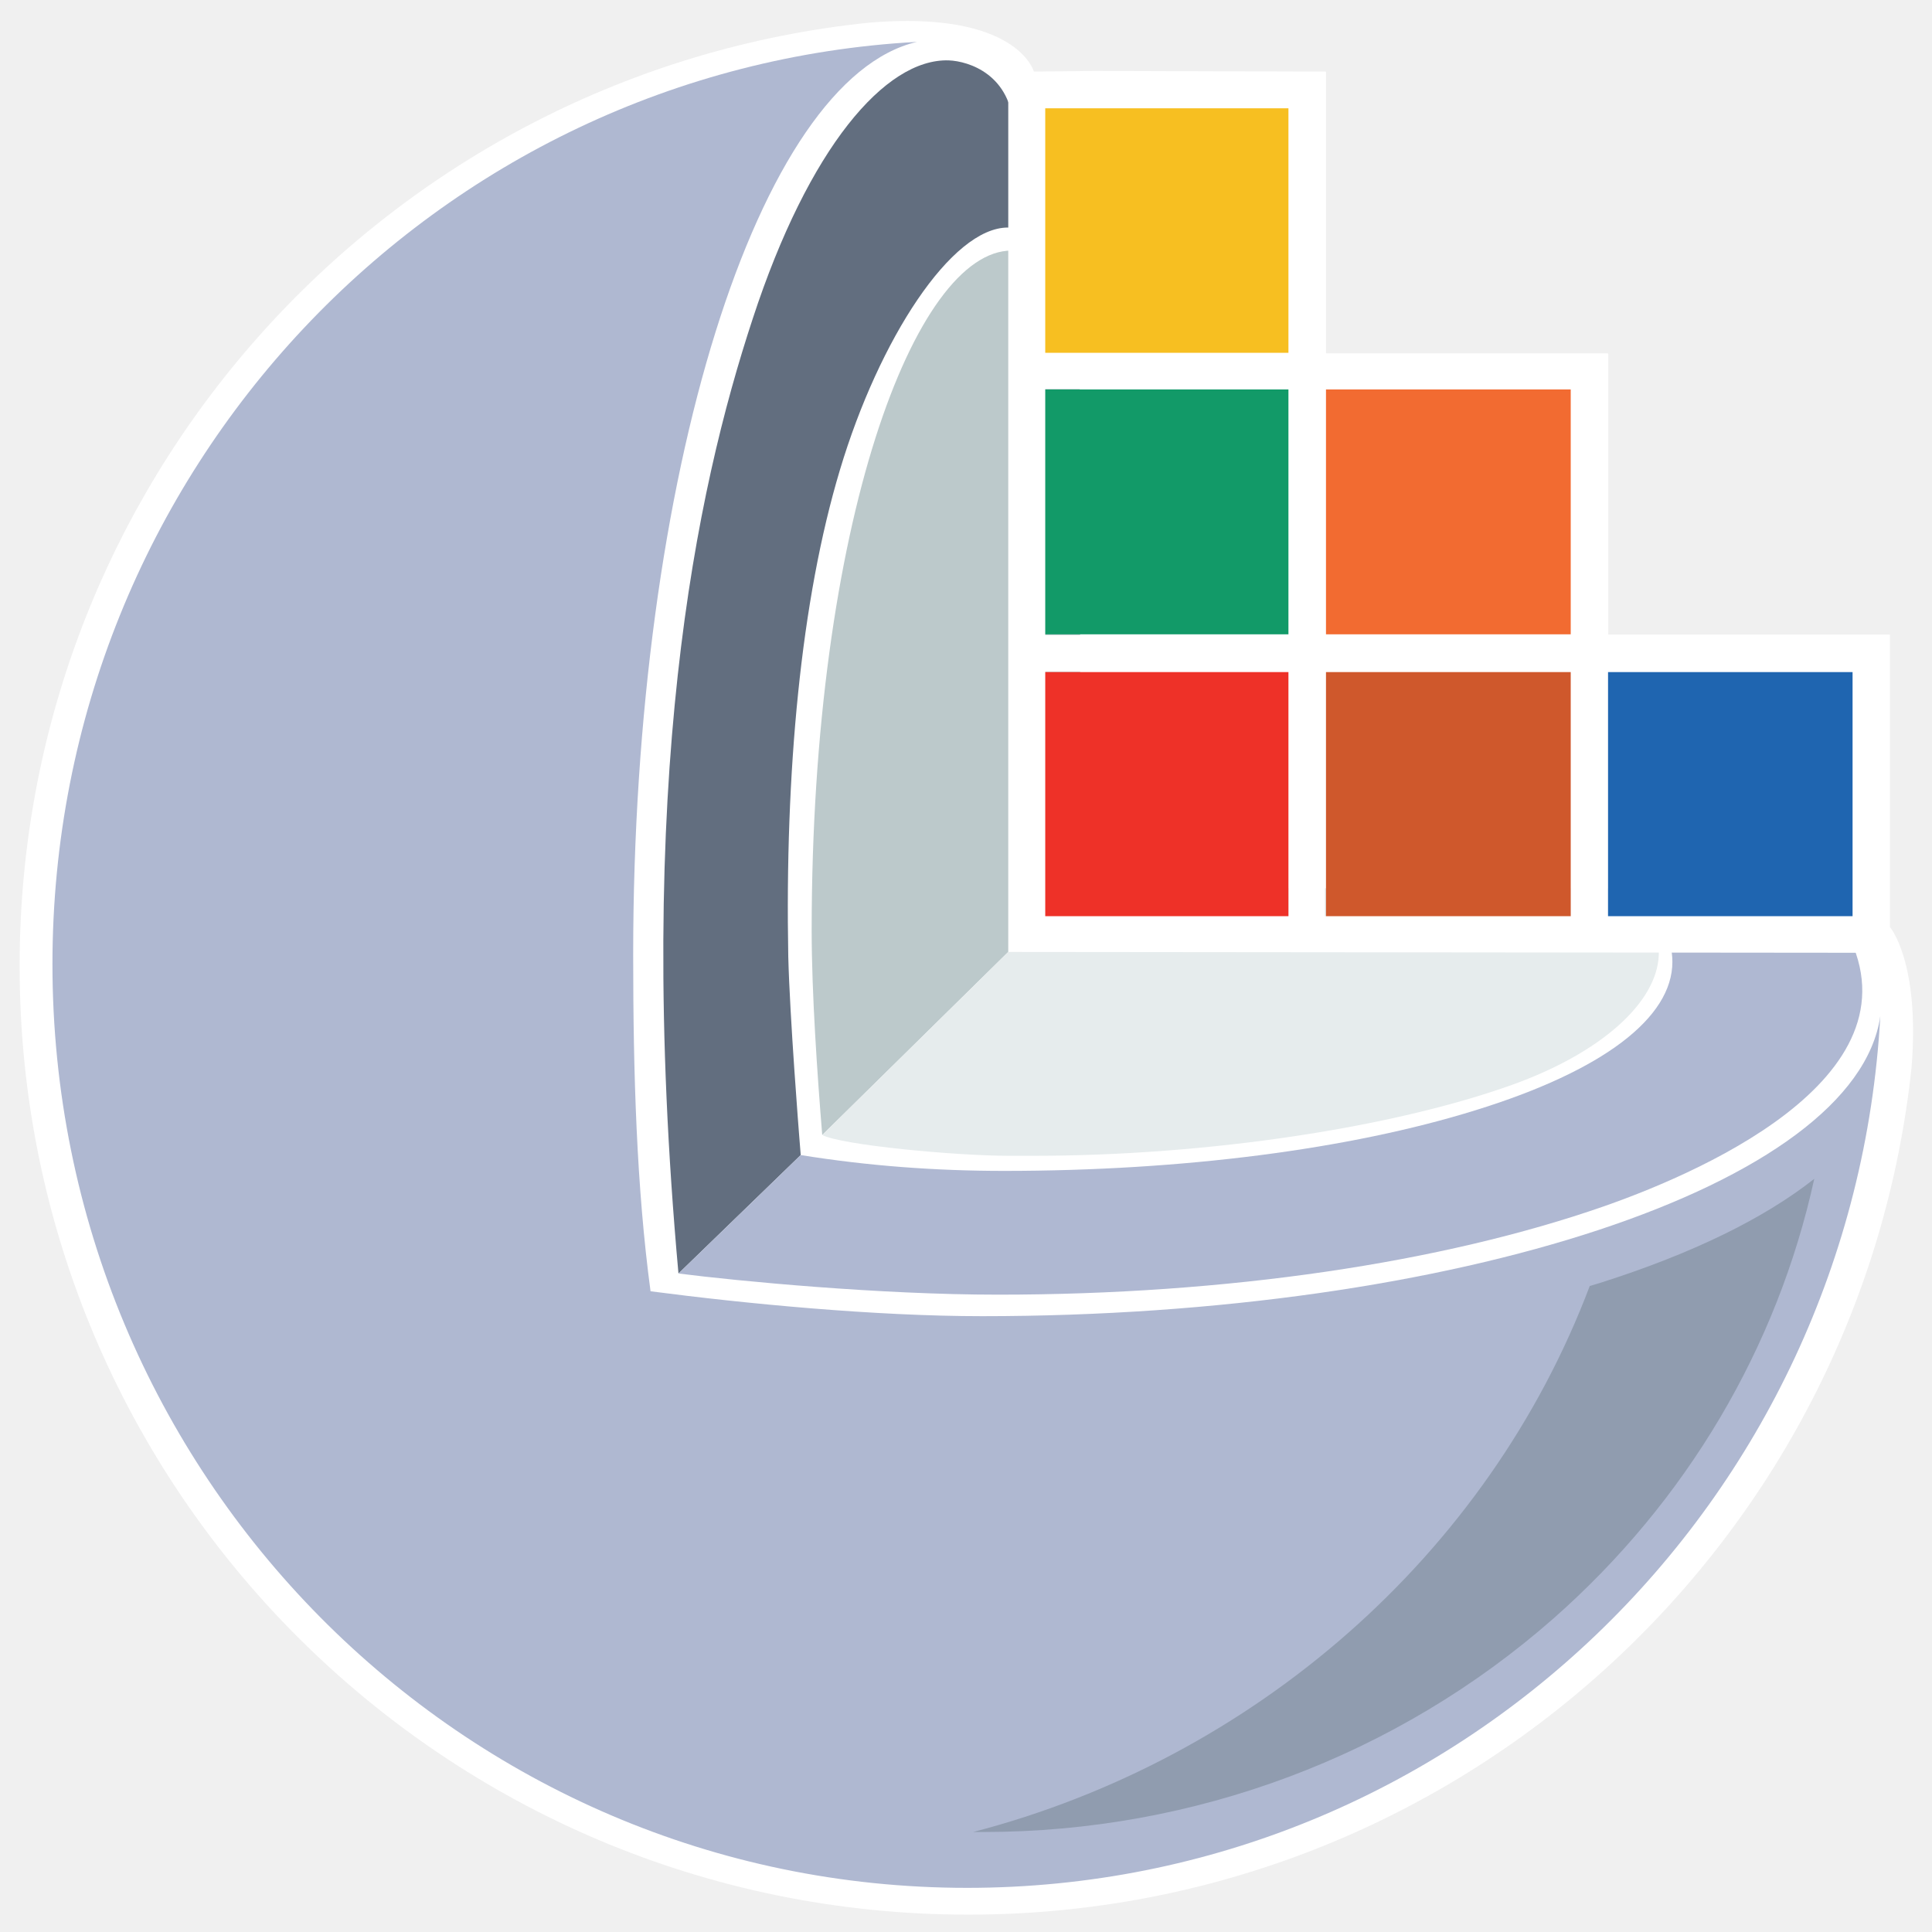
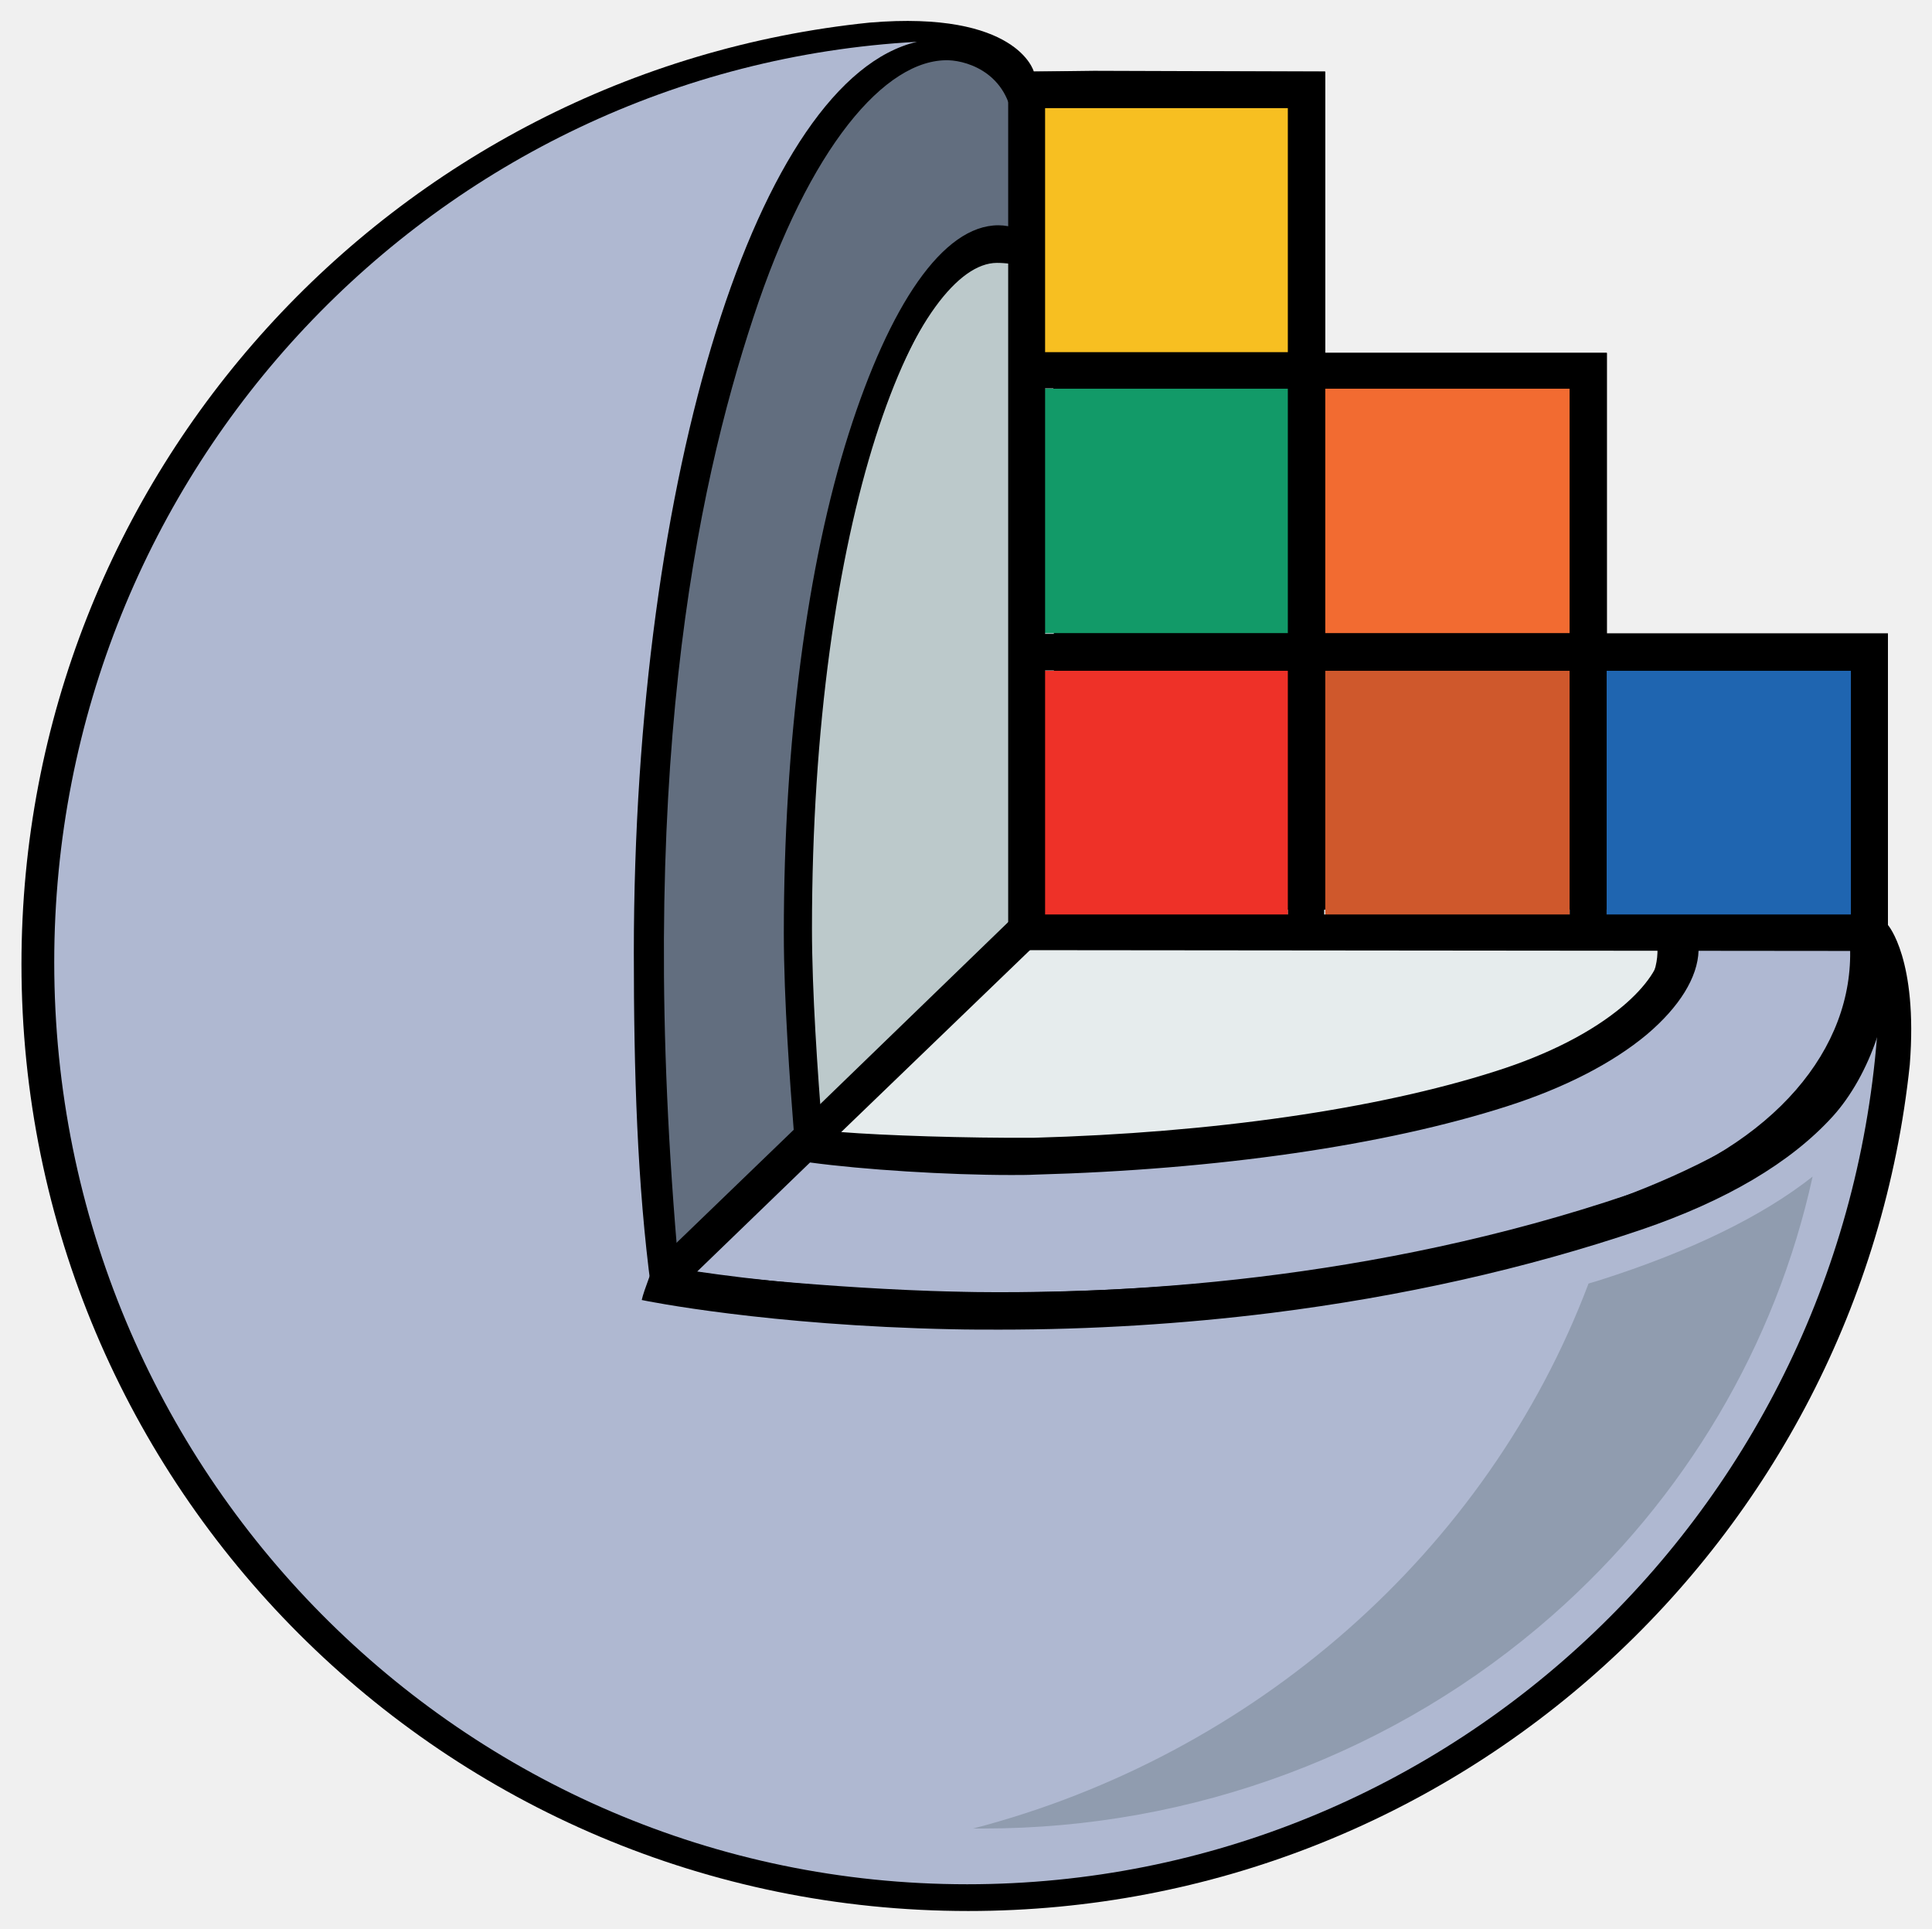
- <svg xmlns="http://www.w3.org/2000/svg" width="512" height="512" viewBox="0 0 512 512" fill="none">
-   <path d="M500.8 245.6V168.2H426.2V93.7H351.4V19L290 18.8L274 19C274 19 269.7 2.7 230.4 6C103.9 19 5.2 126 5.2 256C5.2 394.8 117.7 507.4 256.6 507.4C386.4 507.4 493.3 409 506.6 282.7C508.8 254.7 500.8 245.6 500.8 245.6Z" fill="white" />
-   <path d="M260.3 348.8C231.9 348.8 197.6 345.5 172.4 342.2C168.7 314.6 167.8 284.6 167.8 253C167.8 125.8 200.9 20.9 243 11.1C115.3 18.1 13.9 124.8 13.9 255.5C13.9 390.7 122.4 500.3 256.3 500.3C385.6 500.3 491.2 398.1 498.3 269.3C491.7 314.3 385.4 348.8 260.3 348.8Z" fill="#AFB8D1" />
-   <path d="M424.3 339.9C423.3 340.2 422.3 340.5 421.3 340.8C394.3 412.3 332.1 466.2 257.9 485.5C258.8 485.5 259.7 485.5 260.6 485.5C316.5 485.5 370.2 465.4 411.7 428.9C447 397.8 471 357.1 480.8 312.4C467.5 322.9 448.5 332.2 424.3 339.9Z" fill="#909CAF" />
-   <path d="M268.6 34.1C268 19.8 256.8 16.2 251.4 16C234.6 15.5 214.3 39.2 199.5 84.4C184.5 129.9 168 206.9 179.8 337.5L212.2 306.1C212.2 306.1 212 303.6 211.8 301.1C211.8 301.1 209.3 269.6 208.9 253.5C208 204.7 212.2 159.1 222.6 124.5C233 89.8 252.2 60.3 267.1 60.3C272.3 60.3 272.3 72.7 277.1 77.2L268.6 34.1Z" fill="#626E7F" />
-   <path d="M425.3 319.6C453.2 309.8 512.7 283.2 487.4 243.6C485.9 241.2 484 239.1 481.7 237.4H434.3C440.2 243 443.2 248.9 443.2 254.9C443.2 269.8 424.7 283.8 391.1 294.2C357.7 304.6 313.3 310.3 266.1 310.3C248.046 310.3 230.073 308.986 212.195 306.105L179.806 337.491C195.506 339.491 233.1 343.1 264.5 343.1C325 343.1 382.1 334.7 425.3 319.6Z" fill="#AFB8D2" />
-   <path d="M268.1 66.4C242.5 66.4 215.1 138.8 215.1 246.6C215.1 263.2 216.6 284.9 217.9 300.8L286.349 233.412L286.1 73.5C281.2 68.3 273.1 66.4 268.1 66.4Z" fill="#BCC9CB" />
-   <path d="M267.5 306.3C253.2 306.3 222.912 303.456 217.898 300.779L284.353 235.4L433.9 235.4C437.9 239.8 439.8 246.9 439.6 253C439.183 265.726 424.171 279.089 400.7 287.5C369.38 298.724 320.51 306.3 273.7 306.3C271.7 306.3 269.7 306.3 267.5 306.3Z" fill="#E6ECED" />
-   <path d="M341.5 28.7H276.6V93.6H341.5V28.7Z" fill="#F7BF21" />
-   <path d="M341.5 103.2H276.6V168.1H341.5V103.2Z" fill="#129A68" />
-   <path d="M416.3 103.2H351.4V168.1H416.3V103.2Z" fill="#F26B31" />
-   <path d="M491 178.1H426.1V243H491V178.1Z" fill="#1F65B0" />
-   <path d="M341.5 178.1H276.6V243H341.5V178.1Z" fill="#EE3128" />
-   <path d="M416.3 178.1H351.4V243H416.3V178.1Z" fill="#CF582C" />
-   <path d="M500.8 168.2H426.1V93.7H351.3V19H267.2L267.2 251V252.276L500.8 252.5V168.2ZM341.5 242.8H277V178H341.5V242.8ZM341.5 168.3H277V103.1H341.5V168.3ZM341.5 93.5H277V28.6H341.5V93.5ZM416.3 242.8H351.1V178H416.3V242.8ZM416.3 168.3H351.1V103.1H416.3V168.3ZM491 242.8H426.1V178H491V242.8Z" fill="white" />
+ <svg xmlns="http://www.w3.org/2000/svg" width="513" height="512" viewBox="0 0 513 512" fill="none">
+   <path d="M501.3 245.6V168.2H426.7V93.7H351.9V19L290.5 18.8L274.5 19C274.5 19 270.2 2.7 230.9 6C104.4 19 5.7 126 5.7 256C5.7 394.8 118.2 507.4 257.1 507.4C386.9 507.4 493.8 409 507.1 282.7C509.3 254.7 501.3 245.6 501.3 245.6Z" fill="black" />
+   <path d="M260.8 348.8C232.4 348.8 198.1 345.5 172.9 342.2C169.2 314.6 168.3 284.6 168.3 253C168.3 125.8 201.4 20.9 243.5 11.1C115.8 18.1 14.4 124.8 14.4 255.5C14.4 390.7 122.9 500.3 256.8 500.3C386.1 500.3 491.7 398.1 498.8 269.3C492.2 314.3 385.9 348.8 260.8 348.8Z" fill="#AFB8D1" />
+   <path d="M424.8 339.9C423.8 340.2 422.8 340.5 421.8 340.8C394.8 412.3 332.6 466.2 258.4 485.5C259.3 485.5 260.2 485.5 261.1 485.5C317 485.5 370.7 465.4 412.2 428.9C447.5 397.8 471.5 357.1 481.3 312.4C468 322.9 449 332.2 424.8 339.9Z" fill="#909CAF" />
+   <path d="M269.1 34.1C268.5 19.8 257.3 16.2 251.9 16C235.1 15.5 214.8 39.2 200 84.4C185 129.9 168.5 206.9 180.3 337.5L212.7 306.1C212.7 306.1 212.5 303.6 212.3 301.1C212.3 301.1 209.8 269.6 209.4 253.5C208.5 204.7 212.7 159.1 223.1 124.5C233.5 89.8 252.7 60.3 267.6 60.3C272.8 60.3 272.8 72.7 277.6 77.2L269.1 34.1Z" fill="#626E7F" />
+   <path d="M425.8 319.6C453.7 309.8 513.2 283.2 487.9 243.6C486.4 241.2 484.5 239.1 482.2 237.4H434.8C440.7 243 443.7 248.9 443.7 254.9C443.7 269.8 425.2 283.8 391.6 294.2C358.2 304.6 313.8 310.3 266.6 310.3C248.546 310.3 230.573 308.986 212.695 306.105L180.306 337.491C196.006 339.491 233.6 343.1 265 343.1C325.5 343.1 382.6 334.7 425.8 319.6Z" fill="#AFB8D2" />
+   <path d="M268.6 66.4C243 66.4 215.6 138.8 215.6 246.6C215.6 263.2 217.1 284.9 218.4 300.8L286.849 233.412L286.6 73.5C281.7 68.3 273.6 66.4 268.6 66.4Z" fill="#BCC9CB" />
+   <path d="M268 306.3C253.7 306.3 223.412 303.456 218.398 300.779L284.853 235.4L434.4 235.4C438.4 239.8 440.3 246.9 440.1 253C439.683 265.726 424.671 279.089 401.2 287.5C369.88 298.724 321.01 306.3 274.2 306.3C272.2 306.3 270.2 306.3 268 306.3Z" fill="#E6ECED" />
+   <path d="M491.236 251.351C492.277 278.282 471.392 304.015 432.558 317.127C364.674 340.125 297.597 343.958 253.316 343.05C222.955 342.445 198.847 339.621 185.129 337.604L215.087 308.654C229.208 310.571 251.601 311.983 268.446 311.983C270.766 311.983 272.884 311.983 274.801 311.882C323.318 310.571 367.801 304.115 400.179 293.726C415.31 288.884 428.12 282.328 437.299 274.662C445.873 267.399 450.815 259.532 451.017 252.37C451.219 244.402 448.495 237.543 442.846 231.995L442.443 231.591L287.106 231.692L286.804 73.229C286.804 72.321 286.501 71.514 285.896 70.808C280.449 65.058 271.573 59.813 265.117 59.813C250.29 59.813 236.168 81.197 225.375 115.089C214.28 149.989 208.127 197.095 208.127 247.831C208.127 265.685 209.842 288.481 210.75 299.98L173.731 335.687C173.731 335.687 170.913 342.716 170.402 345.169C171.714 345.471 203.89 351.927 252.811 352.935C257.048 353.036 261.183 353.036 265.42 353.036C289.83 353.036 314.139 351.523 337.641 348.598C372.138 344.261 405.122 336.897 435.786 326.508C458.279 318.842 475.427 308.755 486.623 296.449C496.508 285.556 503.171 266.582 501.222 252.057L491.236 251.351ZM441.031 252.168C440.93 256.304 437.097 261.953 430.843 267.198C422.673 274.057 411.073 280.008 397.053 284.446C365.481 294.533 321.906 300.787 274.397 302.098C256.342 302.199 234.857 301.493 223.358 300.585L284.585 241.577L437.904 241.476C440.224 244.502 441.233 247.932 441.031 252.168ZM215.087 247.831C215.087 133.043 244.338 69.799 264.714 69.799C269.152 69.799 275.608 71.111 279.642 74.641L279.945 232.802L267.942 244.603L217.306 293.625C216.297 281.521 215.087 262.86 215.087 247.831Z" fill="black" />
+   <path d="M342 28.7H277.1V93.6H342V28.7Z" fill="#F7BF21" />
+   <path d="M342 103.2H277.1V168.1H342V103.2Z" fill="#129A68" />
+   <path d="M416.8 103.2H351.9V168.1H416.8V103.2Z" fill="#F26B31" />
+   <path d="M491.5 178.1H426.6V243H491.5V178.1Z" fill="#1F65B0" />
+   <path d="M342 178.1H277.1V243H342V178.1Z" fill="#EE3128" />
+   <path d="M416.8 178.1H351.9V243H416.8V178.1Z" fill="#CF582C" />
+   <path d="M501.3 168.2H426.6V93.7H351.8V19H267.7L267.7 251V252.276L501.3 252.5V168.2ZM342 242.8H277.5V178H342V242.8ZM342 168.3H277.5V103.1H342V168.3ZM342 93.5H277.5V28.6H342V93.5ZM416.8 242.8H351.6V178H416.8V242.8ZM416.8 168.3H351.6V103.1H416.8V168.3ZM491.5 242.8H426.6V178H491.5V242.8Z" fill="black" />
</svg>
